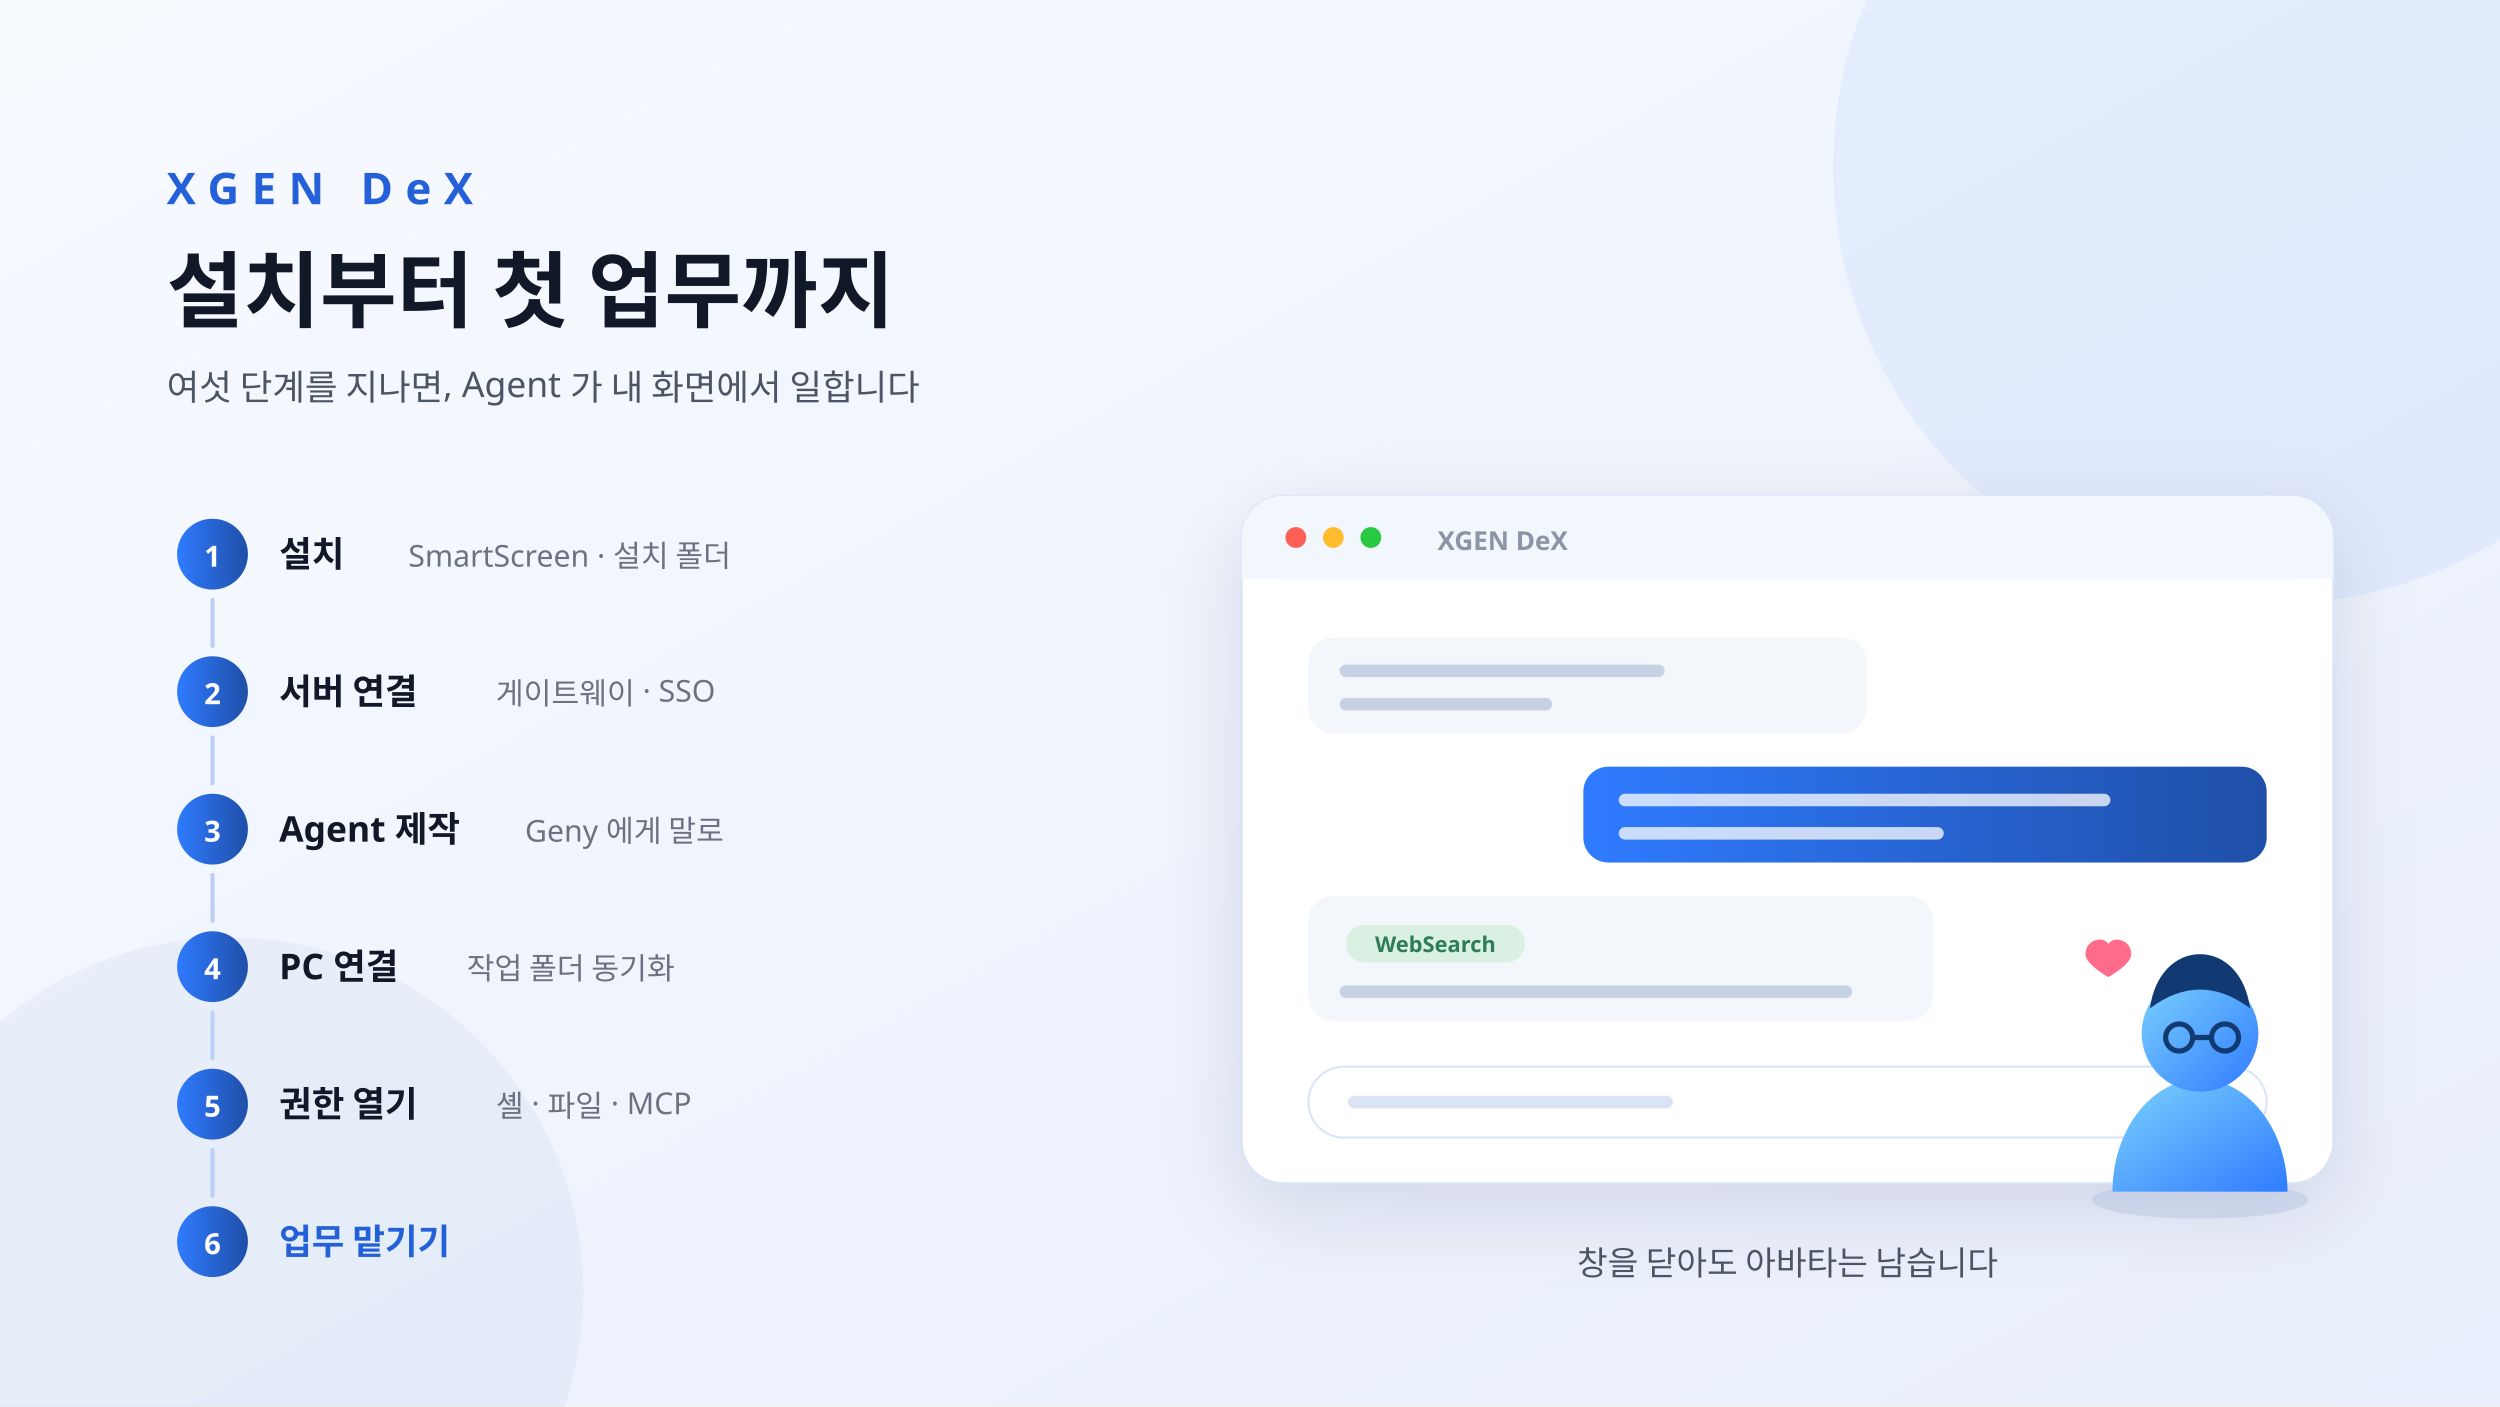
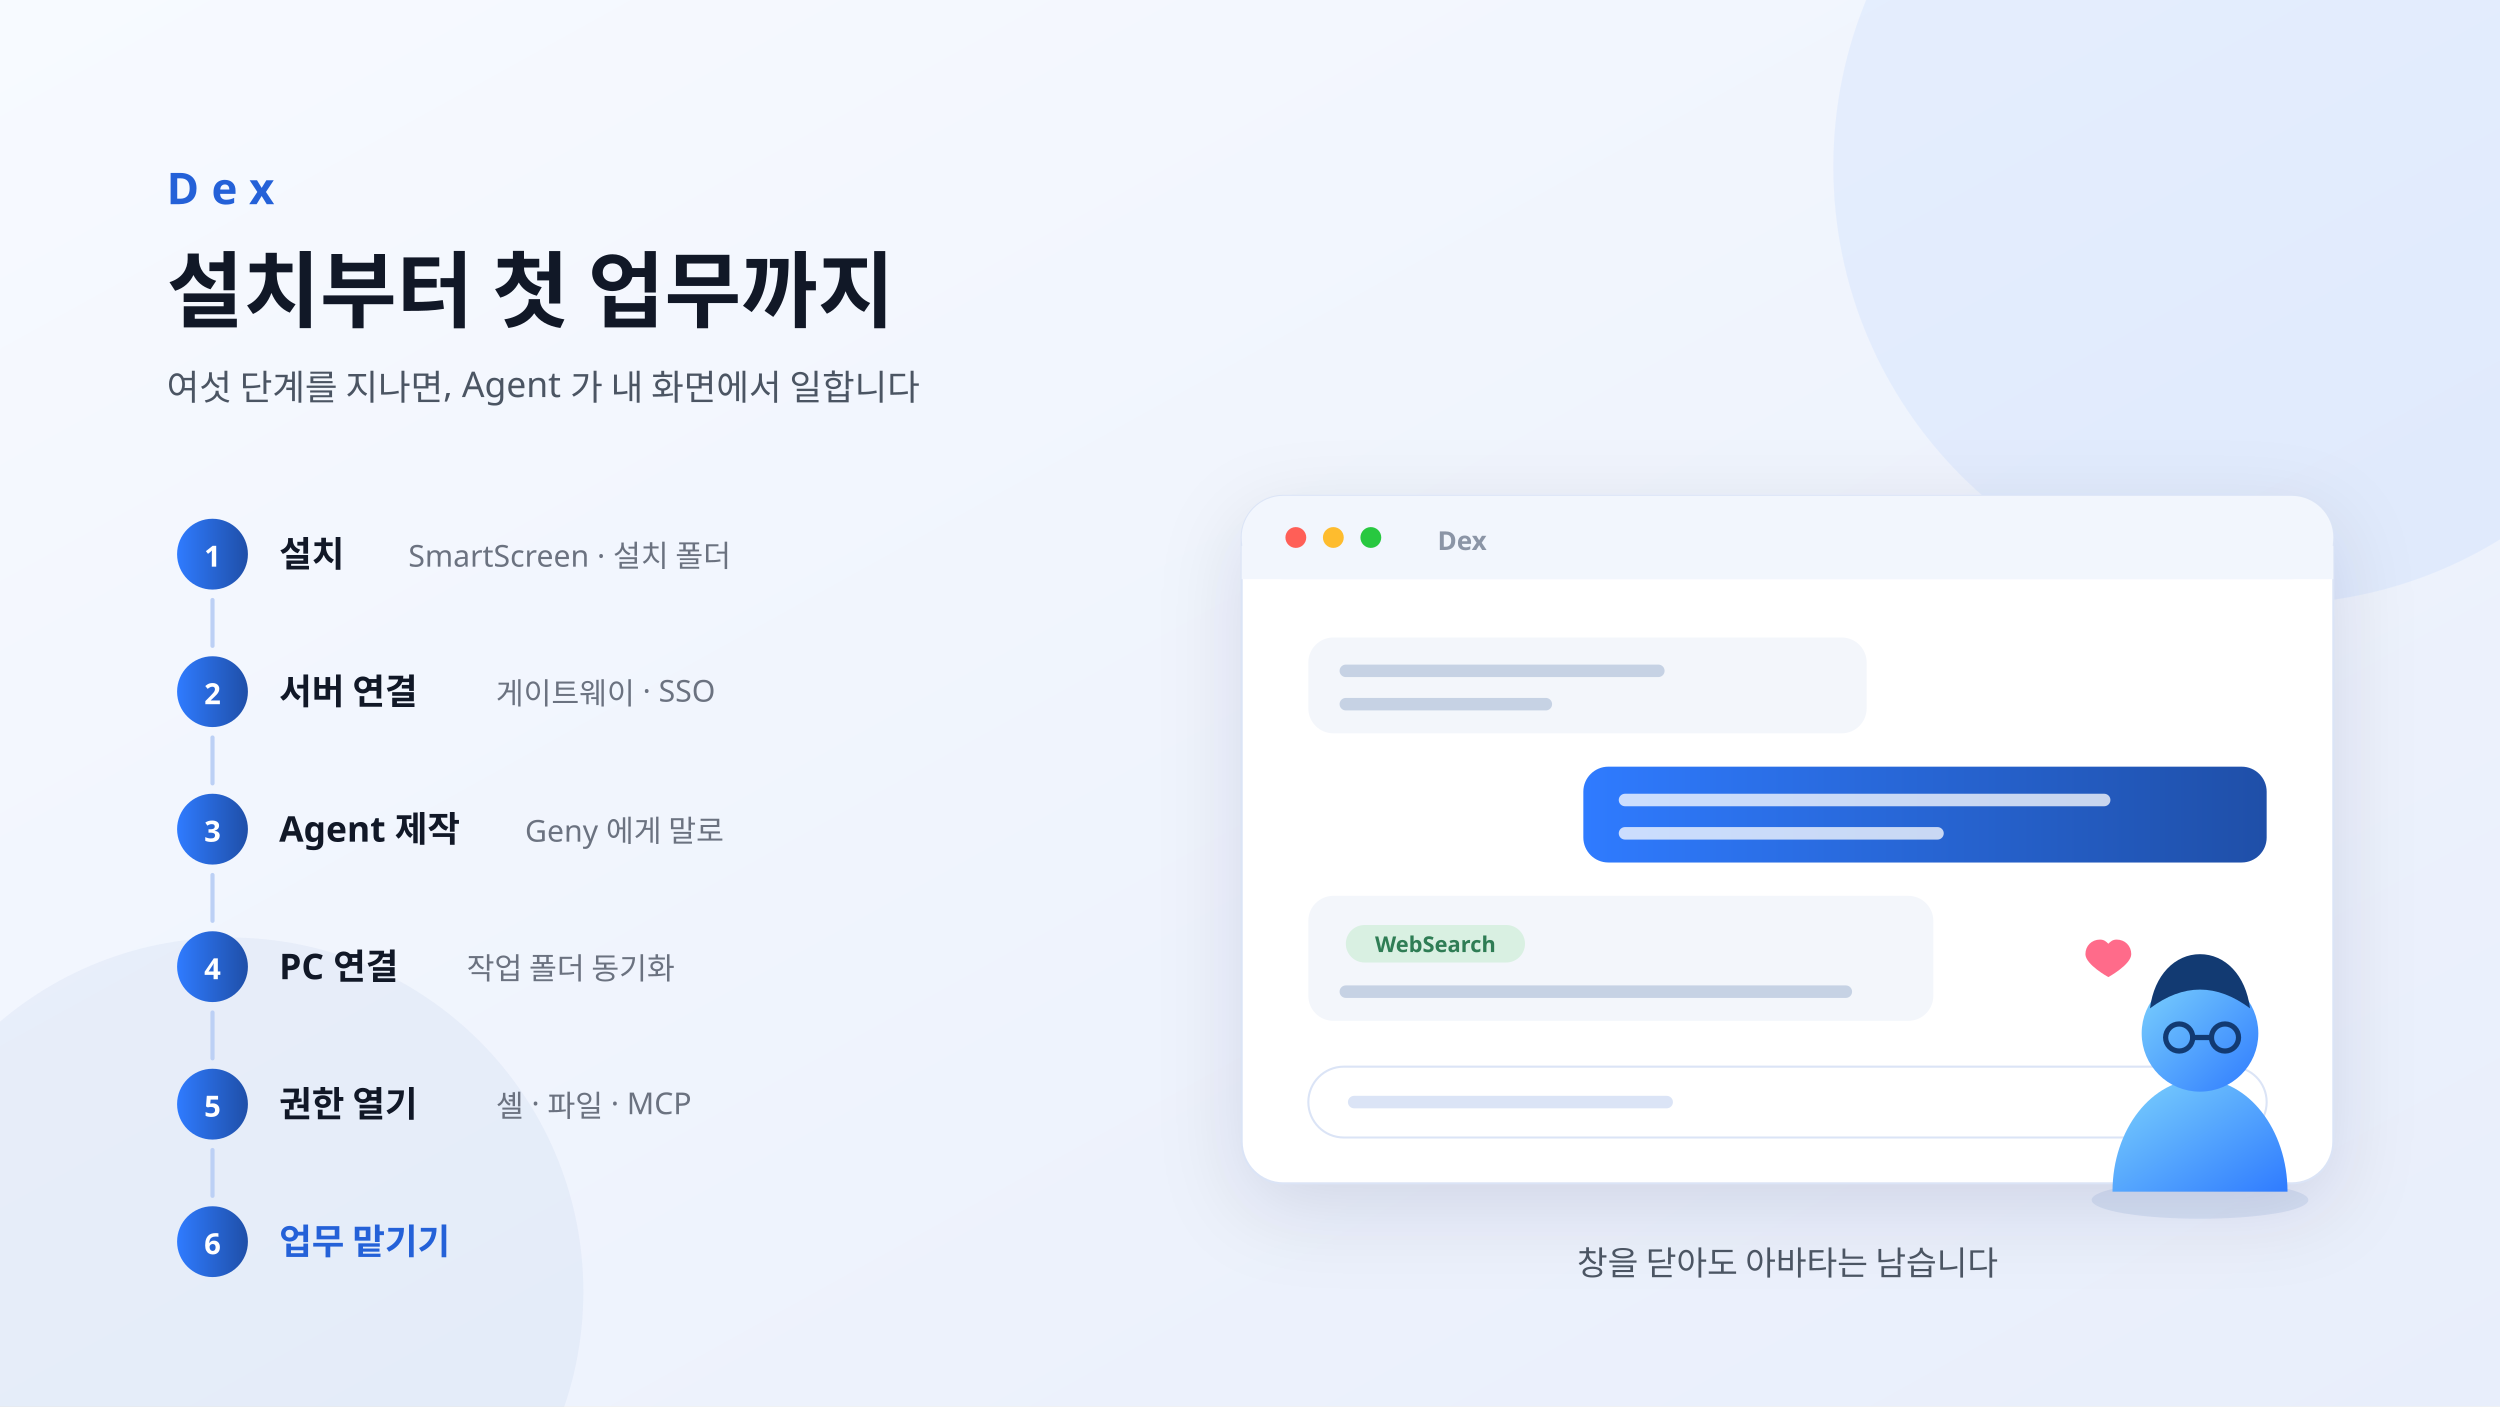
<svg xmlns="http://www.w3.org/2000/svg" viewBox="0 0 1200 675" role="img" aria-label="여섯 단계를 지나면 내 PC 화면에서 Agent 가 아바타로 상주하며 일한다">
  <defs>
    <linearGradient id="bg" x1="0" y1="0" x2="1" y2="1">
      <stop offset="0" stop-color="#f7faff" />
      <stop offset="1" stop-color="#e8eefb" />
    </linearGradient>
    <linearGradient id="brand" x1="0" y1="0" x2="1" y2="0">
      <stop offset="0" stop-color="#2f7bff" />
      <stop offset="1" stop-color="#1f4fa8" />
    </linearGradient>
    <linearGradient id="figure" x1="0" y1="0" x2="1" y2="1">
      <stop offset="0" stop-color="#7dd3fc" />
      <stop offset="1" stop-color="#2f7bff" />
    </linearGradient>
    <filter id="sh" x="-20%" y="-20%" width="140%" height="140%">
      <feDropShadow dx="0" dy="12" stdDeviation="20" flood-color="#14284f" flood-opacity="0.12" />
    </filter>
  </defs>
  <rect width="1200" height="675" fill="url(#bg)" />
  <circle cx="1090" cy="80" r="210" fill="#2f7bff" opacity="0.07" />
  <circle cx="110" cy="620" r="170" fill="#1f4fa8" opacity="0.05" />
-   <text x="80" y="98" font-family="Pretendard,'Pretendard Variable','Malgun Gothic','Apple SD Gothic Neo','Noto Sans KR',sans-serif" font-size="21" font-weight="700" fill="#2461d8" letter-spacing="6">XGEN DeX</text>
+   <text x="80" y="98" font-family="Pretendard,'Pretendard Variable','Malgun Gothic','Apple SD Gothic Neo','Noto Sans KR',sans-serif" font-size="21" font-weight="700" fill="#2461d8" letter-spacing="6">Dex</text>
  <text x="80" y="154" font-family="Pretendard,'Pretendard Variable','Malgun Gothic','Apple SD Gothic Neo','Noto Sans KR',sans-serif" font-size="40" font-weight="800" fill="#111827">설치부터 첫 업무까지</text>
  <text x="80" y="192" font-family="Pretendard,'Malgun Gothic',sans-serif" font-size="17" fill="#4b5563">여섯 단계를 지나면, Agent 가 내 화면에서 일합니다</text>
  <g font-family="Pretendard,'Malgun Gothic',sans-serif">
    <g>
      <circle cx="102" cy="266" r="17" fill="url(#brand)" />
      <text x="102" y="272" text-anchor="middle" font-size="14" font-weight="800" fill="#ffffff">1</text>
      <text x="134" y="272" font-size="17" font-weight="700" fill="#111827">설치</text>
      <text x="196" y="272" font-size="14.5" fill="#6b7280">SmartScreen · 설치 폴더</text>
    </g>
    <path d="M102 288 v22" stroke="#bcd0f5" stroke-width="2" stroke-linecap="round" />
    <g>
      <circle cx="102" cy="332" r="17" fill="url(#brand)" />
      <text x="102" y="338" text-anchor="middle" font-size="14" font-weight="800" fill="#ffffff">2</text>
      <text x="134" y="338" font-size="17" font-weight="700" fill="#111827">서버 연결</text>
      <text x="238" y="338" font-size="14.5" fill="#6b7280">게이트웨이 · SSO</text>
    </g>
    <path d="M102 354 v22" stroke="#bcd0f5" stroke-width="2" stroke-linecap="round" />
    <g>
      <circle cx="102" cy="398" r="17" fill="url(#brand)" />
      <text x="102" y="404" text-anchor="middle" font-size="14" font-weight="800" fill="#ffffff">3</text>
      <text x="134" y="404" font-size="17" font-weight="700" fill="#111827">Agent 제작</text>
      <text x="252" y="404" font-size="14.5" fill="#6b7280">Geny 에게 말로</text>
    </g>
    <path d="M102 420 v22" stroke="#bcd0f5" stroke-width="2" stroke-linecap="round" />
    <g>
      <circle cx="102" cy="464" r="17" fill="url(#brand)" />
      <text x="102" y="470" text-anchor="middle" font-size="14" font-weight="800" fill="#ffffff">4</text>
      <text x="134" y="470" font-size="17" font-weight="700" fill="#111827">PC 연결</text>
      <text x="224" y="470" font-size="14.5" fill="#6b7280">작업 폴더 동기화</text>
    </g>
    <path d="M102 486 v22" stroke="#bcd0f5" stroke-width="2" stroke-linecap="round" />
    <g>
      <circle cx="102" cy="530" r="17" fill="url(#brand)" />
      <text x="102" y="536" text-anchor="middle" font-size="14" font-weight="800" fill="#ffffff">5</text>
      <text x="134" y="536" font-size="17" font-weight="700" fill="#111827">권한 열기</text>
      <text x="238" y="536" font-size="14.5" fill="#6b7280">셸 · 파일 · MCP</text>
    </g>
    <path d="M102 552 v22" stroke="#bcd0f5" stroke-width="2" stroke-linecap="round" />
    <g>
      <circle cx="102" cy="596" r="17" fill="url(#brand)" />
      <text x="102" y="602" text-anchor="middle" font-size="14" font-weight="800" fill="#ffffff">6</text>
      <text x="134" y="602" font-size="17" font-weight="800" fill="#2461d8">업무 맡기기</text>
    </g>
  </g>
  <g filter="url(#sh)">
    <rect x="596" y="238" width="524" height="330" rx="20" fill="#ffffff" />
  </g>
  <rect x="596" y="238" width="524" height="330" rx="20" fill="none" stroke="#dbe4f6" />
  <rect x="596" y="238" width="524" height="40" rx="20" fill="#f2f6fd" />
  <rect x="596" y="262" width="524" height="16" fill="#f2f6fd" />
  <circle cx="622" cy="258" r="5" fill="#ff5f57" />
  <circle cx="640" cy="258" r="5" fill="#febc2e" />
  <circle cx="658" cy="258" r="5" fill="#28c840" />
-   <text x="690" y="264" font-family="Pretendard,'Malgun Gothic',sans-serif" font-size="12.5" font-weight="700" fill="#8b95a6">XGEN DeX</text>
+   <text x="690" y="264" font-family="Pretendard,'Malgun Gothic',sans-serif" font-size="12.5" font-weight="700" fill="#8b95a6">Dex</text>
  <rect x="628" y="306" width="268" height="46" rx="12" fill="#f3f6fb" />
  <path d="M646 322h150M646 338h96" stroke="#c6d2e4" stroke-width="6" stroke-linecap="round" />
  <rect x="760" y="368" width="328" height="46" rx="12" fill="url(#brand)" />
  <path d="M780 384h230M780 400h150" stroke="#ffffff" stroke-width="6" stroke-linecap="round" opacity="0.75" />
  <rect x="628" y="430" width="300" height="60" rx="12" fill="#f3f6fb" />
  <rect x="646" y="444" width="86" height="18" rx="9" fill="#d9f0e2" />
  <text x="689" y="457" text-anchor="middle" font-family="Pretendard,sans-serif" font-size="10.5" font-weight="700" fill="#2f7d55">WebSearch</text>
  <path d="M646 476h240" stroke="#c6d2e4" stroke-width="6" stroke-linecap="round" />
  <rect x="628" y="512" width="460" height="34" rx="17" fill="#ffffff" stroke="#dbe4f6" />
  <path d="M650 529h150" stroke="#dbe4f6" stroke-width="6" stroke-linecap="round" />
  <g transform="translate(1010 400)">
    <ellipse cx="46" cy="176" rx="52" ry="9" fill="#1f4fa8" opacity="0.10" />
    <path d="M4 172c0-30 19-54 42-54s42 24 42 54z" fill="url(#figure)" />
    <circle cx="46" cy="96" r="28" fill="url(#figure)" />
    <path d="M22 84c2-16 12-26 24-26s22 10 24 26c-8-6-16-9-24-9s-16 3-24 9z" fill="#123a72" />
    <circle cx="36" cy="98" r="6.5" fill="none" stroke="#123a72" stroke-width="2.5" />
    <circle cx="58" cy="98" r="6.5" fill="none" stroke="#123a72" stroke-width="2.5" />
    <path d="M42.5 98h9" stroke="#123a72" stroke-width="2.5" stroke-linecap="round" />
    <g fill="#ffffff" opacity="0.95">
      <circle cx="-2" cy="62" r="17" />
      <path d="M-8 66l-7 9 11-3z" />
    </g>
    <path d="M-9 58c0-4 3-7 7-7 2 0 3 1 4 2 1-1 2-2 4-2 4 0 7 3 7 7 0 5-11 11-11 11S-9 63-9 58z" fill="#ff6b8a" />
  </g>
  <text x="858" y="612" text-anchor="middle" font-family="Pretendard,'Malgun Gothic',sans-serif" font-size="16" fill="#4b5563">창을 닫아도 아바타는 남습니다</text>
</svg>
